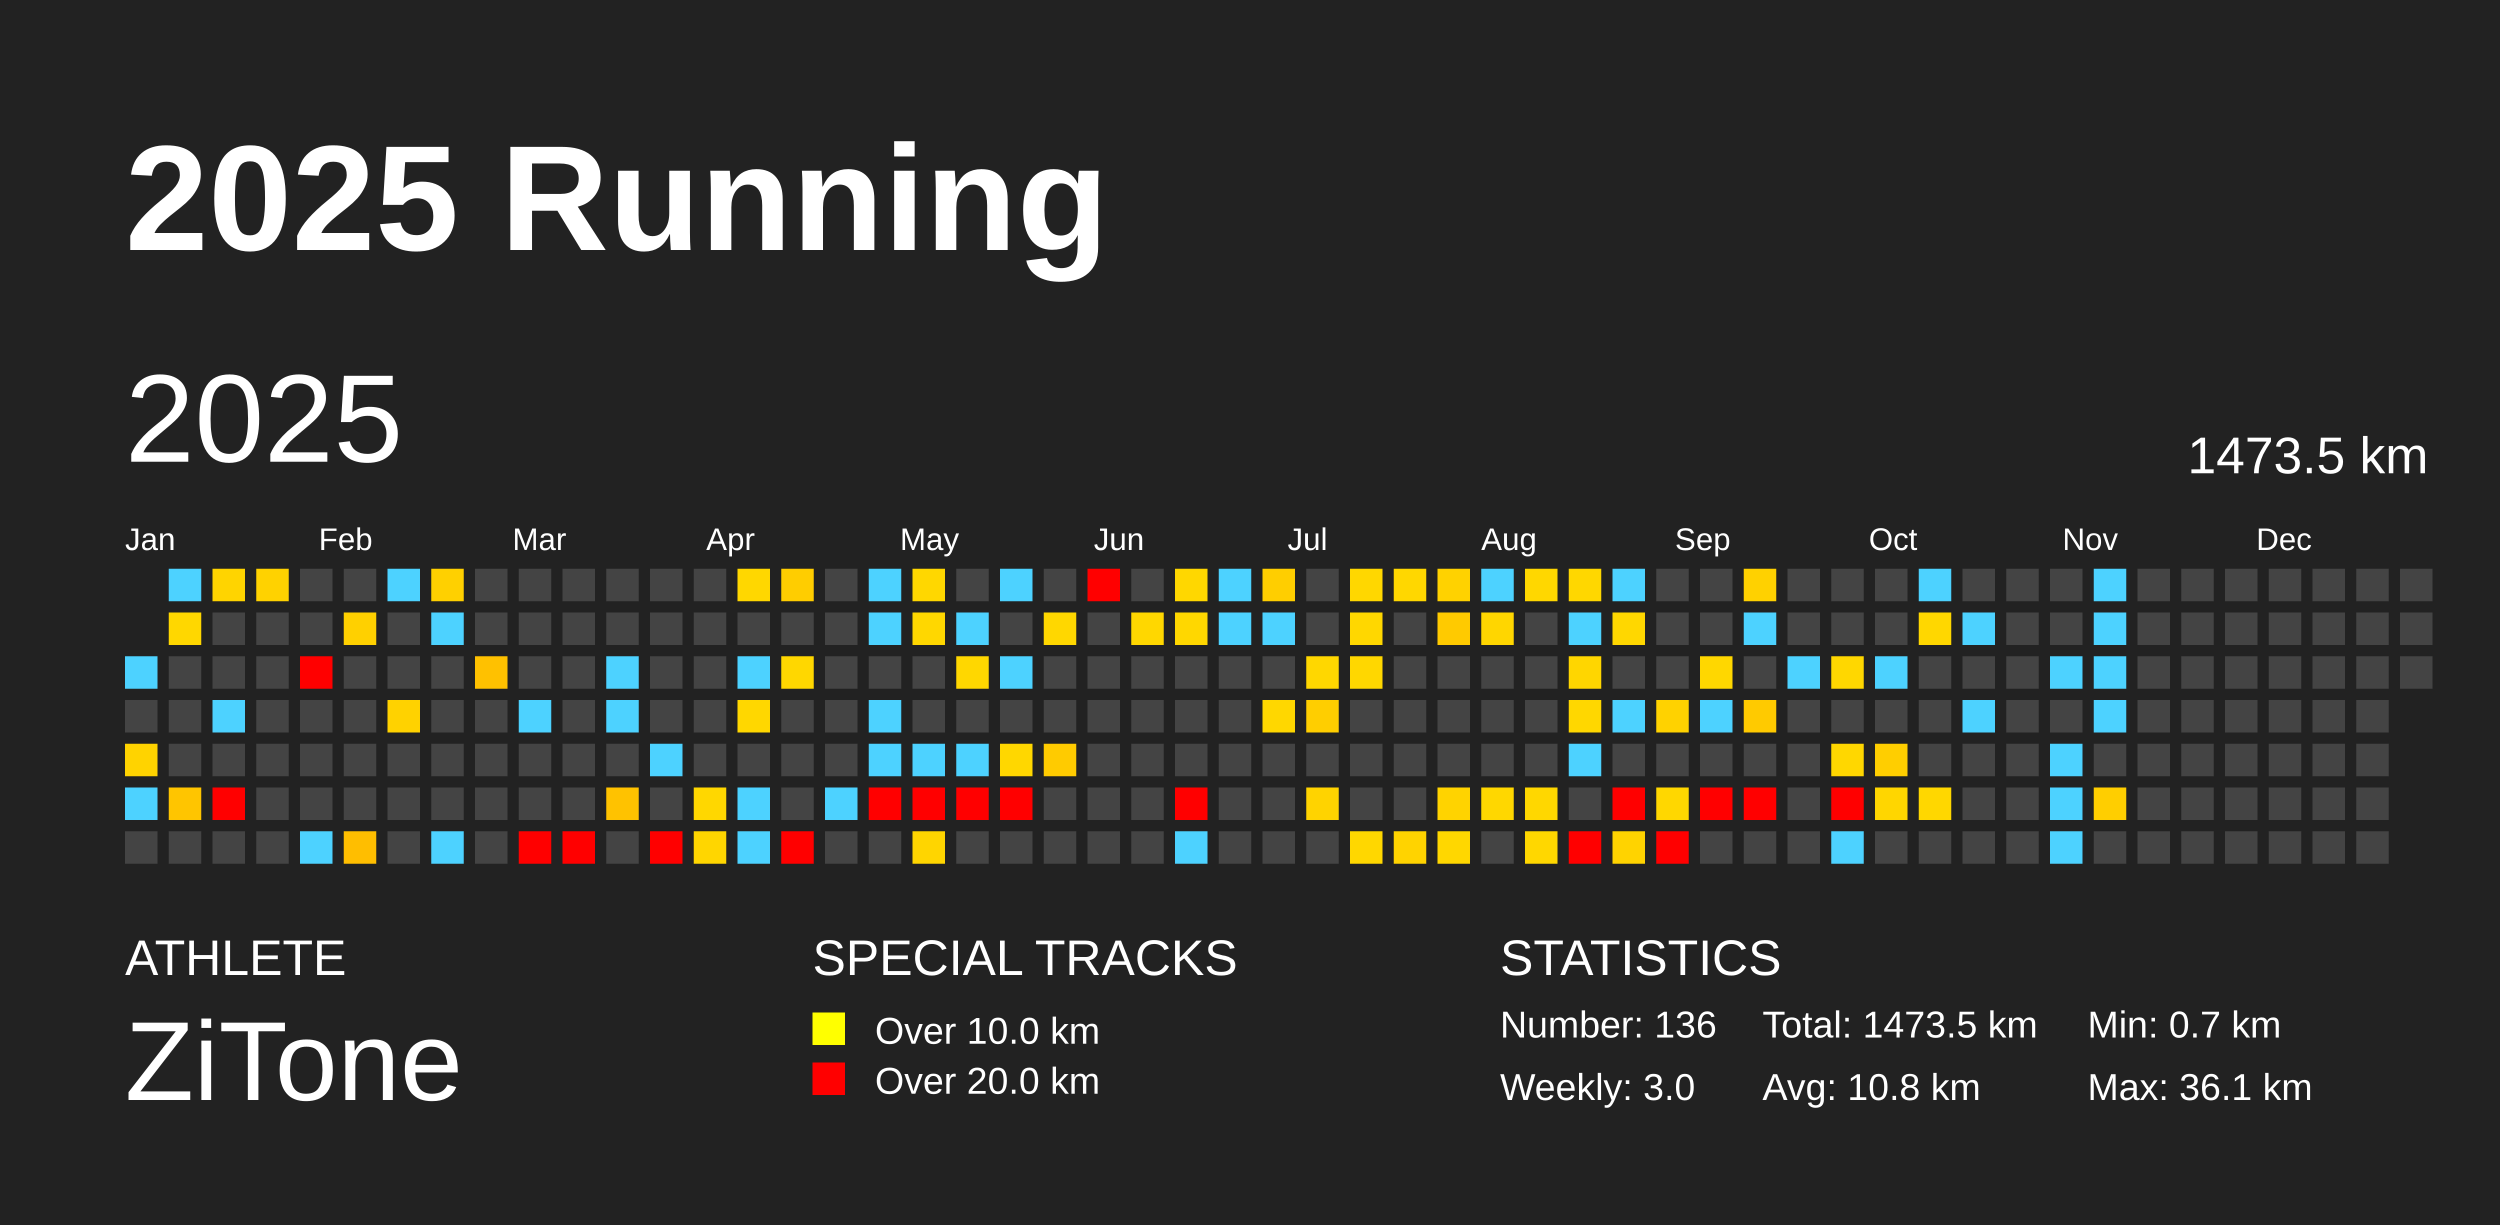
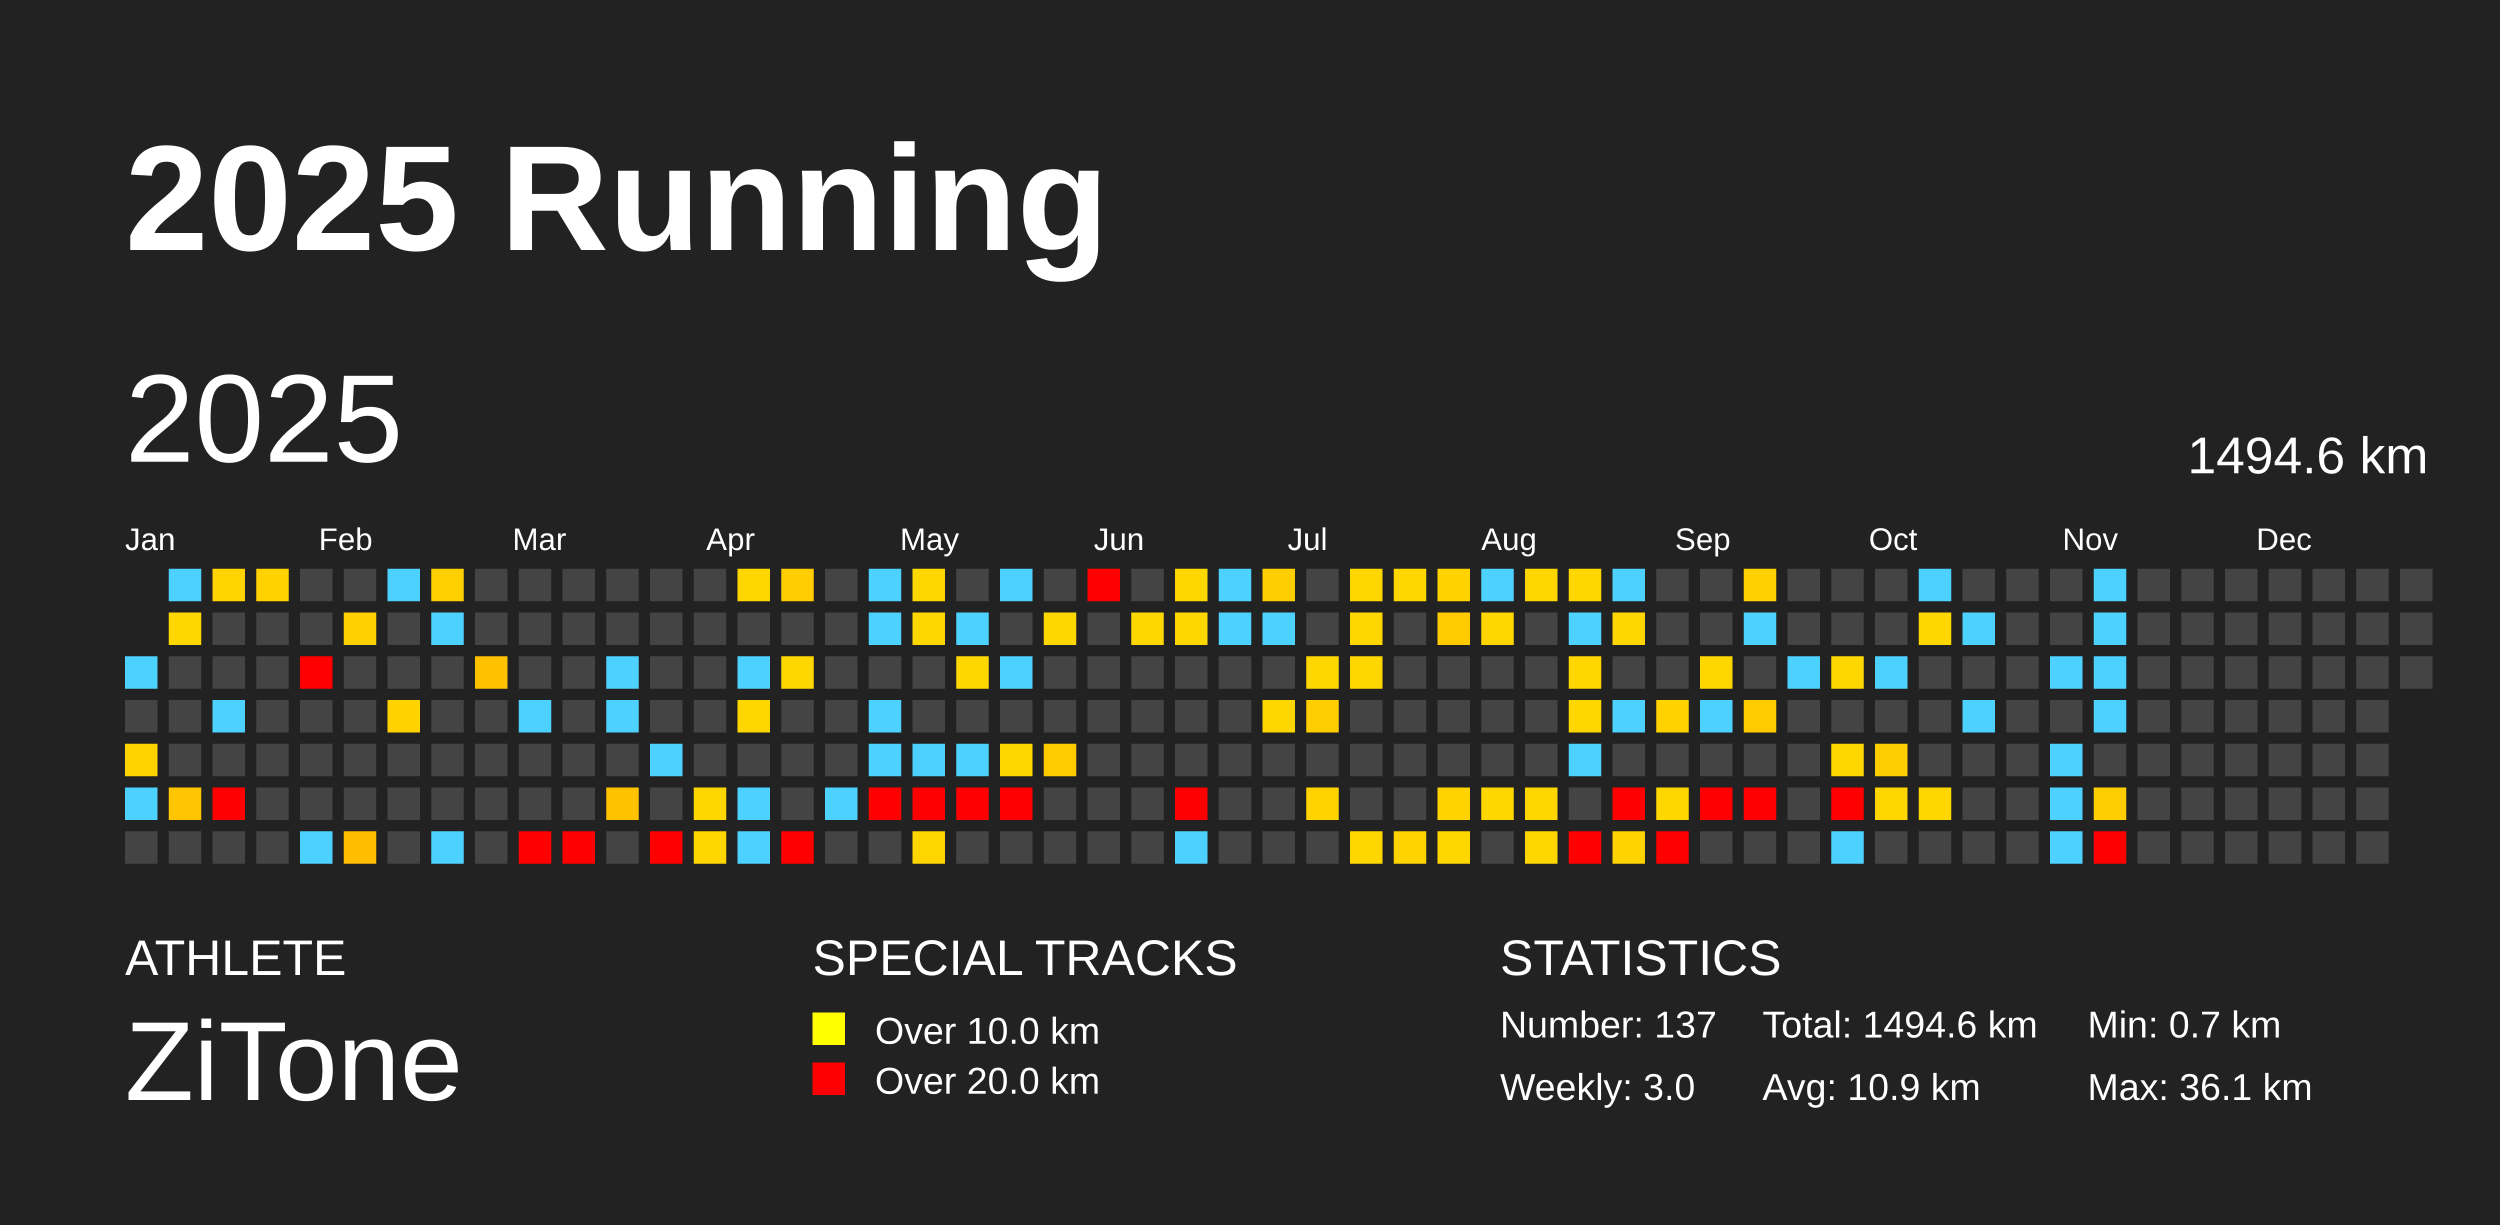
<svg xmlns="http://www.w3.org/2000/svg" baseProfile="full" height="98mm" version="1.1" viewBox="0,0,200,98" width="200mm">
  <defs />
  <rect fill="#222222" height="98" width="200" x="0" y="0" />
  <text fill="#FFFFFF" style="font-size:12px; font-family:Arial; font-weight:bold;" x="10" y="20">2025 Running</text>
  <text fill="#FFFFFF" style="font-size:4px; font-family:Arial" x="10" y="78">ATHLETE</text>
  <text fill="#FFFFFF" style="font-size:9px; font-family:Arial" x="10" y="88">ZiTone</text>
  <text fill="#FFFFFF" style="font-size:4px; font-family:Arial" x="65" y="78">SPECIAL TRACKS</text>
  <rect fill="yellow" height="2.6" width="2.6" x="65" y="81" />
  <text fill="#FFFFFF" style="font-size:3px; font-family:Arial" x="70" y="83.5">Over 10.0 km</text>
  <rect fill="red" height="2.6" width="2.6" x="65" y="85" />
  <text fill="#FFFFFF" style="font-size:3px; font-family:Arial" x="70" y="87.5">Over 20.0 km</text>
  <text fill="#FFFFFF" style="font-size:4px; font-family:Arial" x="120" y="78">STATISTICS</text>
-   <text fill="#FFFFFF" style="font-size:3px; font-family:Arial" x="120" y="83">Number: 136</text>
+   <text fill="#FFFFFF" style="font-size:3px; font-family:Arial" x="120" y="83">Number: 137</text>
  <text fill="#FFFFFF" style="font-size:3px; font-family:Arial" x="120" y="88">Weekly: 3.0</text>
-   <text fill="#FFFFFF" style="font-size:3px; font-family:Arial" x="141" y="83">Total: 1473.5 km</text>
-   <text fill="#FFFFFF" style="font-size:3px; font-family:Arial" x="141" y="88">Avg: 10.8 km</text>
+   <text fill="#FFFFFF" style="font-size:3px; font-family:Arial" x="141" y="83">Total: 1494.6 km</text>
+   <text fill="#FFFFFF" style="font-size:3px; font-family:Arial" x="141" y="88">Avg: 10.9 km</text>
  <text fill="#FFFFFF" style="font-size:3px; font-family:Arial" x="167" y="83">Min: 0.7 km</text>
  <text fill="#FFFFFF" style="font-size:3px; font-family:Arial" x="167" y="88">Max: 36.1 km</text>
  <text dominant-baseline="hanging" fill="#FFFFFF" style="font-size:10.0px; font-family:Arial;" x="10" y="30">2025</text>
-   <text dominant-baseline="hanging" fill="#FFFFFF" style="font-size:4.125px; font-family:Arial;" x="175" y="35">1473.5 km</text>
+   <text dominant-baseline="hanging" fill="#FFFFFF" style="font-size:4.125px; font-family:Arial;" x="175" y="35">1494.6 km</text>
  <text fill="#FFFFFF" style="font-size:2.5px; font-family:Arial" x="10.0" y="44">Jan</text>
  <text fill="#FFFFFF" style="font-size:2.5px; font-family:Arial" x="25.5" y="44">Feb</text>
  <text fill="#FFFFFF" style="font-size:2.5px; font-family:Arial" x="41.0" y="44">Mar</text>
  <text fill="#FFFFFF" style="font-size:2.5px; font-family:Arial" x="56.5" y="44">Apr</text>
  <text fill="#FFFFFF" style="font-size:2.5px; font-family:Arial" x="72.0" y="44">May</text>
  <text fill="#FFFFFF" style="font-size:2.5px; font-family:Arial" x="87.5" y="44">Jun</text>
  <text fill="#FFFFFF" style="font-size:2.5px; font-family:Arial" x="103.0" y="44">Jul</text>
  <text fill="#FFFFFF" style="font-size:2.5px; font-family:Arial" x="118.5" y="44">Aug</text>
  <text fill="#FFFFFF" style="font-size:2.5px; font-family:Arial" x="134.0" y="44">Sep</text>
  <text fill="#FFFFFF" style="font-size:2.5px; font-family:Arial" x="149.5" y="44">Oct</text>
  <text fill="#FFFFFF" style="font-size:2.5px; font-family:Arial" x="165.0" y="44">Nov</text>
  <text fill="#FFFFFF" style="font-size:2.5px; font-family:Arial" x="180.5" y="44">Dec</text>
  <rect fill="#4dd2ff" height="2.6" width="2.6" x="10.0" y="52.5" />
  <rect fill="#444444" height="2.6" width="2.6" x="10.0" y="56.0" />
  <rect fill="#ffd300" height="2.6" width="2.6" x="10.0" y="59.5" />
  <rect fill="#4dd2ff" height="2.6" width="2.6" x="10.0" y="63.0" />
  <rect fill="#444444" height="2.6" width="2.6" x="10.0" y="66.5" />
  <rect fill="#4dd2ff" height="2.6" width="2.6" x="13.5" y="45.5" />
  <rect fill="#ffd700" height="2.6" width="2.6" x="13.5" y="49.0" />
  <rect fill="#444444" height="2.6" width="2.6" x="13.5" y="52.5" />
  <rect fill="#444444" height="2.6" width="2.6" x="13.5" y="56.0" />
  <rect fill="#444444" height="2.6" width="2.6" x="13.5" y="59.5" />
  <rect fill="#ffc500" height="2.6" width="2.6" x="13.5" y="63.0" />
  <rect fill="#444444" height="2.6" width="2.6" x="13.5" y="66.5" />
  <rect fill="#ffd400" height="2.6" width="2.6" x="17.0" y="45.5" />
  <rect fill="#444444" height="2.6" width="2.6" x="17.0" y="49.0" />
  <rect fill="#444444" height="2.6" width="2.6" x="17.0" y="52.5" />
  <rect fill="#4dd2ff" height="2.6" width="2.6" x="17.0" y="56.0" />
  <rect fill="#444444" height="2.6" width="2.6" x="17.0" y="59.5" />
  <rect fill="red" height="2.6" width="2.6" x="17.0" y="63.0" />
  <rect fill="#444444" height="2.6" width="2.6" x="17.0" y="66.5" />
  <rect fill="#ffd200" height="2.6" width="2.6" x="20.5" y="45.5" />
  <rect fill="#444444" height="2.6" width="2.6" x="20.5" y="49.0" />
  <rect fill="#444444" height="2.6" width="2.6" x="20.5" y="52.5" />
  <rect fill="#444444" height="2.6" width="2.6" x="20.5" y="56.0" />
  <rect fill="#444444" height="2.6" width="2.6" x="20.5" y="59.5" />
  <rect fill="#444444" height="2.6" width="2.6" x="20.5" y="63.0" />
  <rect fill="#444444" height="2.6" width="2.6" x="20.5" y="66.5" />
  <rect fill="#444444" height="2.6" width="2.6" x="24.0" y="45.5" />
  <rect fill="#444444" height="2.6" width="2.6" x="24.0" y="49.0" />
  <rect fill="red" height="2.6" width="2.6" x="24.0" y="52.5" />
  <rect fill="#444444" height="2.6" width="2.6" x="24.0" y="56.0" />
  <rect fill="#444444" height="2.6" width="2.6" x="24.0" y="59.5" />
  <rect fill="#444444" height="2.6" width="2.6" x="24.0" y="63.0" />
  <rect fill="#4dd2ff" height="2.6" width="2.6" x="24.0" y="66.5" />
  <rect fill="#444444" height="2.6" width="2.6" x="27.5" y="45.5" />
  <rect fill="#ffd000" height="2.6" width="2.6" x="27.5" y="49.0" />
  <rect fill="#444444" height="2.6" width="2.6" x="27.5" y="52.5" />
  <rect fill="#444444" height="2.6" width="2.6" x="27.5" y="56.0" />
  <rect fill="#444444" height="2.6" width="2.6" x="27.5" y="59.5" />
  <rect fill="#444444" height="2.6" width="2.6" x="27.5" y="63.0" />
  <rect fill="#ffbe00" height="2.6" width="2.6" x="27.5" y="66.5" />
  <rect fill="#4dd2ff" height="2.6" width="2.6" x="31.0" y="45.5" />
  <rect fill="#444444" height="2.6" width="2.6" x="31.0" y="49.0" />
  <rect fill="#444444" height="2.6" width="2.6" x="31.0" y="52.5" />
  <rect fill="#ffd200" height="2.6" width="2.6" x="31.0" y="56.0" />
  <rect fill="#444444" height="2.6" width="2.6" x="31.0" y="59.5" />
  <rect fill="#444444" height="2.6" width="2.6" x="31.0" y="63.0" />
  <rect fill="#444444" height="2.6" width="2.6" x="31.0" y="66.5" />
  <rect fill="#ffd000" height="2.6" width="2.6" x="34.5" y="45.5" />
  <rect fill="#4dd2ff" height="2.6" width="2.6" x="34.5" y="49.0" />
  <rect fill="#444444" height="2.6" width="2.6" x="34.5" y="52.5" />
  <rect fill="#444444" height="2.6" width="2.6" x="34.5" y="56.0" />
  <rect fill="#444444" height="2.6" width="2.6" x="34.5" y="59.5" />
  <rect fill="#444444" height="2.6" width="2.6" x="34.5" y="63.0" />
  <rect fill="#4dd2ff" height="2.6" width="2.6" x="34.5" y="66.5" />
  <rect fill="#444444" height="2.6" width="2.6" x="38.0" y="45.5" />
  <rect fill="#444444" height="2.6" width="2.6" x="38.0" y="49.0" />
  <rect fill="#ffc100" height="2.6" width="2.6" x="38.0" y="52.5" />
  <rect fill="#444444" height="2.6" width="2.6" x="38.0" y="56.0" />
  <rect fill="#444444" height="2.6" width="2.6" x="38.0" y="59.5" />
  <rect fill="#444444" height="2.6" width="2.6" x="38.0" y="63.0" />
  <rect fill="#444444" height="2.6" width="2.6" x="38.0" y="66.5" />
  <rect fill="#444444" height="2.6" width="2.6" x="41.5" y="45.5" />
  <rect fill="#444444" height="2.6" width="2.6" x="41.5" y="49.0" />
  <rect fill="#444444" height="2.6" width="2.6" x="41.5" y="52.5" />
  <rect fill="#4dd2ff" height="2.6" width="2.6" x="41.5" y="56.0" />
  <rect fill="#444444" height="2.6" width="2.6" x="41.5" y="59.5" />
  <rect fill="#444444" height="2.6" width="2.6" x="41.5" y="63.0" />
  <rect fill="red" height="2.6" width="2.6" x="41.5" y="66.5" />
  <rect fill="#444444" height="2.6" width="2.6" x="45.0" y="45.5" />
  <rect fill="#444444" height="2.6" width="2.6" x="45.0" y="49.0" />
  <rect fill="#444444" height="2.6" width="2.6" x="45.0" y="52.5" />
  <rect fill="#444444" height="2.6" width="2.6" x="45.0" y="56.0" />
  <rect fill="#444444" height="2.6" width="2.6" x="45.0" y="59.5" />
  <rect fill="#444444" height="2.6" width="2.6" x="45.0" y="63.0" />
  <rect fill="red" height="2.6" width="2.6" x="45.0" y="66.5" />
  <rect fill="#444444" height="2.6" width="2.6" x="48.5" y="45.5" />
  <rect fill="#444444" height="2.6" width="2.6" x="48.5" y="49.0" />
  <rect fill="#4dd2ff" height="2.6" width="2.6" x="48.5" y="52.5" />
  <rect fill="#4dd2ff" height="2.6" width="2.6" x="48.5" y="56.0" />
  <rect fill="#444444" height="2.6" width="2.6" x="48.5" y="59.5" />
  <rect fill="#ffc200" height="2.6" width="2.6" x="48.5" y="63.0" />
  <rect fill="#444444" height="2.6" width="2.6" x="48.5" y="66.5" />
  <rect fill="#444444" height="2.6" width="2.6" x="52.0" y="45.5" />
  <rect fill="#444444" height="2.6" width="2.6" x="52.0" y="49.0" />
  <rect fill="#444444" height="2.6" width="2.6" x="52.0" y="52.5" />
  <rect fill="#444444" height="2.6" width="2.6" x="52.0" y="56.0" />
  <rect fill="#4dd2ff" height="2.6" width="2.6" x="52.0" y="59.5" />
  <rect fill="#444444" height="2.6" width="2.6" x="52.0" y="63.0" />
  <rect fill="red" height="2.6" width="2.6" x="52.0" y="66.5" />
  <rect fill="#444444" height="2.6" width="2.6" x="55.5" y="45.5" />
  <rect fill="#444444" height="2.6" width="2.6" x="55.5" y="49.0" />
  <rect fill="#444444" height="2.6" width="2.6" x="55.5" y="52.5" />
  <rect fill="#444444" height="2.6" width="2.6" x="55.5" y="56.0" />
  <rect fill="#444444" height="2.6" width="2.6" x="55.5" y="59.5" />
  <rect fill="#ffd700" height="2.6" width="2.6" x="55.5" y="63.0" />
  <rect fill="#ffd600" height="2.6" width="2.6" x="55.5" y="66.5" />
  <rect fill="#ffd700" height="2.6" width="2.6" x="59.0" y="45.5" />
  <rect fill="#444444" height="2.6" width="2.6" x="59.0" y="49.0" />
  <rect fill="#4dd2ff" height="2.6" width="2.6" x="59.0" y="52.5" />
  <rect fill="#ffd700" height="2.6" width="2.6" x="59.0" y="56.0" />
  <rect fill="#444444" height="2.6" width="2.6" x="59.0" y="59.5" />
  <rect fill="#4dd2ff" height="2.6" width="2.6" x="59.0" y="63.0" />
  <rect fill="#4dd2ff" height="2.6" width="2.6" x="59.0" y="66.5" />
  <rect fill="#ffcd00" height="2.6" width="2.6" x="62.5" y="45.5" />
  <rect fill="#444444" height="2.6" width="2.6" x="62.5" y="49.0" />
  <rect fill="#ffd700" height="2.6" width="2.6" x="62.5" y="52.5" />
  <rect fill="#444444" height="2.6" width="2.6" x="62.5" y="56.0" />
  <rect fill="#444444" height="2.6" width="2.6" x="62.5" y="59.5" />
  <rect fill="#444444" height="2.6" width="2.6" x="62.5" y="63.0" />
  <rect fill="red" height="2.6" width="2.6" x="62.5" y="66.5" />
  <rect fill="#444444" height="2.6" width="2.6" x="66.0" y="45.5" />
  <rect fill="#444444" height="2.6" width="2.6" x="66.0" y="49.0" />
  <rect fill="#444444" height="2.6" width="2.6" x="66.0" y="52.5" />
  <rect fill="#444444" height="2.6" width="2.6" x="66.0" y="56.0" />
  <rect fill="#444444" height="2.6" width="2.6" x="66.0" y="59.5" />
  <rect fill="#4dd2ff" height="2.6" width="2.6" x="66.0" y="63.0" />
  <rect fill="#444444" height="2.6" width="2.6" x="66.0" y="66.5" />
  <rect fill="#4dd2ff" height="2.6" width="2.6" x="69.5" y="45.5" />
  <rect fill="#4dd2ff" height="2.6" width="2.6" x="69.5" y="49.0" />
  <rect fill="#444444" height="2.6" width="2.6" x="69.5" y="52.5" />
  <rect fill="#4dd2ff" height="2.6" width="2.6" x="69.5" y="56.0" />
  <rect fill="#4dd2ff" height="2.6" width="2.6" x="69.5" y="59.5" />
  <rect fill="red" height="2.6" width="2.6" x="69.5" y="63.0" />
  <rect fill="#444444" height="2.6" width="2.6" x="69.5" y="66.5" />
  <rect fill="#ffd700" height="2.6" width="2.6" x="73.0" y="45.5" />
  <rect fill="#ffd700" height="2.6" width="2.6" x="73.0" y="49.0" />
  <rect fill="#444444" height="2.6" width="2.6" x="73.0" y="52.5" />
  <rect fill="#444444" height="2.6" width="2.6" x="73.0" y="56.0" />
  <rect fill="#4dd2ff" height="2.6" width="2.6" x="73.0" y="59.5" />
  <rect fill="red" height="2.6" width="2.6" x="73.0" y="63.0" />
  <rect fill="#ffd500" height="2.6" width="2.6" x="73.0" y="66.5" />
  <rect fill="#444444" height="2.6" width="2.6" x="76.5" y="45.5" />
  <rect fill="#4dd2ff" height="2.6" width="2.6" x="76.5" y="49.0" />
  <rect fill="#ffd700" height="2.6" width="2.6" x="76.5" y="52.5" />
  <rect fill="#444444" height="2.6" width="2.6" x="76.5" y="56.0" />
  <rect fill="#4dd2ff" height="2.6" width="2.6" x="76.5" y="59.5" />
  <rect fill="red" height="2.6" width="2.6" x="76.5" y="63.0" />
  <rect fill="#444444" height="2.6" width="2.6" x="76.5" y="66.5" />
  <rect fill="#4dd2ff" height="2.6" width="2.6" x="80.0" y="45.5" />
  <rect fill="#444444" height="2.6" width="2.6" x="80.0" y="49.0" />
  <rect fill="#4dd2ff" height="2.6" width="2.6" x="80.0" y="52.5" />
  <rect fill="#444444" height="2.6" width="2.6" x="80.0" y="56.0" />
  <rect fill="#ffd700" height="2.6" width="2.6" x="80.0" y="59.5" />
  <rect fill="red" height="2.6" width="2.6" x="80.0" y="63.0" />
  <rect fill="#444444" height="2.6" width="2.6" x="80.0" y="66.5" />
  <rect fill="#444444" height="2.6" width="2.6" x="83.5" y="45.5" />
  <rect fill="#ffd700" height="2.6" width="2.6" x="83.5" y="49.0" />
  <rect fill="#444444" height="2.6" width="2.6" x="83.5" y="52.5" />
  <rect fill="#444444" height="2.6" width="2.6" x="83.5" y="56.0" />
  <rect fill="#ffcb00" height="2.6" width="2.6" x="83.5" y="59.5" />
  <rect fill="#444444" height="2.6" width="2.6" x="83.5" y="63.0" />
  <rect fill="#444444" height="2.6" width="2.6" x="83.5" y="66.5" />
  <rect fill="red" height="2.6" width="2.6" x="87.0" y="45.5" />
  <rect fill="#444444" height="2.6" width="2.6" x="87.0" y="49.0" />
  <rect fill="#444444" height="2.6" width="2.6" x="87.0" y="52.5" />
  <rect fill="#444444" height="2.6" width="2.6" x="87.0" y="56.0" />
  <rect fill="#444444" height="2.6" width="2.6" x="87.0" y="59.5" />
  <rect fill="#444444" height="2.6" width="2.6" x="87.0" y="63.0" />
  <rect fill="#444444" height="2.6" width="2.6" x="87.0" y="66.5" />
  <rect fill="#444444" height="2.6" width="2.6" x="90.5" y="45.5" />
  <rect fill="#ffd700" height="2.6" width="2.6" x="90.5" y="49.0" />
  <rect fill="#444444" height="2.6" width="2.6" x="90.5" y="52.5" />
  <rect fill="#444444" height="2.6" width="2.6" x="90.5" y="56.0" />
  <rect fill="#444444" height="2.6" width="2.6" x="90.5" y="59.5" />
  <rect fill="#444444" height="2.6" width="2.6" x="90.5" y="63.0" />
  <rect fill="#444444" height="2.6" width="2.6" x="90.5" y="66.5" />
  <rect fill="#ffd700" height="2.6" width="2.6" x="94.0" y="45.5" />
  <rect fill="#ffd700" height="2.6" width="2.6" x="94.0" y="49.0" />
  <rect fill="#444444" height="2.6" width="2.6" x="94.0" y="52.5" />
  <rect fill="#444444" height="2.6" width="2.6" x="94.0" y="56.0" />
  <rect fill="#444444" height="2.6" width="2.6" x="94.0" y="59.5" />
  <rect fill="red" height="2.6" width="2.6" x="94.0" y="63.0" />
  <rect fill="#4dd2ff" height="2.6" width="2.6" x="94.0" y="66.5" />
  <rect fill="#4dd2ff" height="2.6" width="2.6" x="97.5" y="45.5" />
  <rect fill="#4dd2ff" height="2.6" width="2.6" x="97.5" y="49.0" />
  <rect fill="#444444" height="2.6" width="2.6" x="97.5" y="52.5" />
  <rect fill="#444444" height="2.6" width="2.6" x="97.5" y="56.0" />
  <rect fill="#444444" height="2.6" width="2.6" x="97.5" y="59.5" />
  <rect fill="#444444" height="2.6" width="2.6" x="97.5" y="63.0" />
  <rect fill="#444444" height="2.6" width="2.6" x="97.5" y="66.5" />
  <rect fill="#ffce00" height="2.6" width="2.6" x="101.0" y="45.5" />
  <rect fill="#4dd2ff" height="2.6" width="2.6" x="101.0" y="49.0" />
  <rect fill="#444444" height="2.6" width="2.6" x="101.0" y="52.5" />
  <rect fill="#ffd700" height="2.6" width="2.6" x="101.0" y="56.0" />
  <rect fill="#444444" height="2.6" width="2.6" x="101.0" y="59.5" />
  <rect fill="#444444" height="2.6" width="2.6" x="101.0" y="63.0" />
  <rect fill="#444444" height="2.6" width="2.6" x="101.0" y="66.5" />
  <rect fill="#444444" height="2.6" width="2.6" x="104.5" y="45.5" />
  <rect fill="#444444" height="2.6" width="2.6" x="104.5" y="49.0" />
  <rect fill="#ffd700" height="2.6" width="2.6" x="104.5" y="52.5" />
  <rect fill="#ffce00" height="2.6" width="2.6" x="104.5" y="56.0" />
  <rect fill="#444444" height="2.6" width="2.6" x="104.5" y="59.5" />
  <rect fill="#ffd300" height="2.6" width="2.6" x="104.5" y="63.0" />
  <rect fill="#444444" height="2.6" width="2.6" x="104.5" y="66.5" />
  <rect fill="#ffd700" height="2.6" width="2.6" x="108.0" y="45.5" />
  <rect fill="#ffd700" height="2.6" width="2.6" x="108.0" y="49.0" />
  <rect fill="#ffd700" height="2.6" width="2.6" x="108.0" y="52.5" />
  <rect fill="#444444" height="2.6" width="2.6" x="108.0" y="56.0" />
  <rect fill="#444444" height="2.6" width="2.6" x="108.0" y="59.5" />
  <rect fill="#444444" height="2.6" width="2.6" x="108.0" y="63.0" />
  <rect fill="#ffd700" height="2.6" width="2.6" x="108.0" y="66.5" />
  <rect fill="#ffd700" height="2.6" width="2.6" x="111.5" y="45.5" />
  <rect fill="#444444" height="2.6" width="2.6" x="111.5" y="49.0" />
  <rect fill="#444444" height="2.6" width="2.6" x="111.5" y="52.5" />
  <rect fill="#444444" height="2.6" width="2.6" x="111.5" y="56.0" />
  <rect fill="#444444" height="2.6" width="2.6" x="111.5" y="59.5" />
  <rect fill="#444444" height="2.6" width="2.6" x="111.5" y="63.0" />
  <rect fill="#ffd300" height="2.6" width="2.6" x="111.5" y="66.5" />
  <rect fill="#ffd200" height="2.6" width="2.6" x="115.0" y="45.5" />
  <rect fill="#ffca00" height="2.6" width="2.6" x="115.0" y="49.0" />
  <rect fill="#444444" height="2.6" width="2.6" x="115.0" y="52.5" />
  <rect fill="#444444" height="2.6" width="2.6" x="115.0" y="56.0" />
  <rect fill="#444444" height="2.6" width="2.6" x="115.0" y="59.5" />
  <rect fill="#ffd300" height="2.6" width="2.6" x="115.0" y="63.0" />
  <rect fill="#ffd700" height="2.6" width="2.6" x="115.0" y="66.5" />
  <rect fill="#4dd2ff" height="2.6" width="2.6" x="118.5" y="45.5" />
  <rect fill="#ffd600" height="2.6" width="2.6" x="118.5" y="49.0" />
  <rect fill="#444444" height="2.6" width="2.6" x="118.5" y="52.5" />
  <rect fill="#444444" height="2.6" width="2.6" x="118.5" y="56.0" />
  <rect fill="#444444" height="2.6" width="2.6" x="118.5" y="59.5" />
  <rect fill="#ffd700" height="2.6" width="2.6" x="118.5" y="63.0" />
  <rect fill="#444444" height="2.6" width="2.6" x="118.5" y="66.5" />
  <rect fill="#ffd700" height="2.6" width="2.6" x="122.0" y="45.5" />
  <rect fill="#444444" height="2.6" width="2.6" x="122.0" y="49.0" />
  <rect fill="#444444" height="2.6" width="2.6" x="122.0" y="52.5" />
  <rect fill="#444444" height="2.6" width="2.6" x="122.0" y="56.0" />
  <rect fill="#444444" height="2.6" width="2.6" x="122.0" y="59.5" />
  <rect fill="#ffd700" height="2.6" width="2.6" x="122.0" y="63.0" />
  <rect fill="#ffd700" height="2.6" width="2.6" x="122.0" y="66.5" />
  <rect fill="#ffd700" height="2.6" width="2.6" x="125.5" y="45.5" />
  <rect fill="#4dd2ff" height="2.6" width="2.6" x="125.5" y="49.0" />
  <rect fill="#ffd600" height="2.6" width="2.6" x="125.5" y="52.5" />
  <rect fill="#ffd700" height="2.6" width="2.6" x="125.5" y="56.0" />
  <rect fill="#4dd2ff" height="2.6" width="2.6" x="125.5" y="59.5" />
  <rect fill="#444444" height="2.6" width="2.6" x="125.5" y="63.0" />
  <rect fill="red" height="2.6" width="2.6" x="125.5" y="66.5" />
  <rect fill="#4dd2ff" height="2.6" width="2.6" x="129.0" y="45.5" />
  <rect fill="#ffd700" height="2.6" width="2.6" x="129.0" y="49.0" />
  <rect fill="#444444" height="2.6" width="2.6" x="129.0" y="52.5" />
  <rect fill="#4dd2ff" height="2.6" width="2.6" x="129.0" y="56.0" />
  <rect fill="#444444" height="2.6" width="2.6" x="129.0" y="59.5" />
  <rect fill="red" height="2.6" width="2.6" x="129.0" y="63.0" />
  <rect fill="#ffd300" height="2.6" width="2.6" x="129.0" y="66.5" />
  <rect fill="#444444" height="2.6" width="2.6" x="132.5" y="45.5" />
  <rect fill="#444444" height="2.6" width="2.6" x="132.5" y="49.0" />
  <rect fill="#444444" height="2.6" width="2.6" x="132.5" y="52.5" />
  <rect fill="#ffd200" height="2.6" width="2.6" x="132.5" y="56.0" />
  <rect fill="#444444" height="2.6" width="2.6" x="132.5" y="59.5" />
  <rect fill="#ffd700" height="2.6" width="2.6" x="132.5" y="63.0" />
  <rect fill="red" height="2.6" width="2.6" x="132.5" y="66.5" />
  <rect fill="#444444" height="2.6" width="2.6" x="136.0" y="45.5" />
  <rect fill="#444444" height="2.6" width="2.6" x="136.0" y="49.0" />
  <rect fill="#ffd700" height="2.6" width="2.6" x="136.0" y="52.5" />
  <rect fill="#4dd2ff" height="2.6" width="2.6" x="136.0" y="56.0" />
  <rect fill="#444444" height="2.6" width="2.6" x="136.0" y="59.5" />
  <rect fill="red" height="2.6" width="2.6" x="136.0" y="63.0" />
  <rect fill="#444444" height="2.6" width="2.6" x="136.0" y="66.5" />
  <rect fill="#ffd100" height="2.6" width="2.6" x="139.5" y="45.5" />
  <rect fill="#4dd2ff" height="2.6" width="2.6" x="139.5" y="49.0" />
  <rect fill="#444444" height="2.6" width="2.6" x="139.5" y="52.5" />
  <rect fill="#ffca00" height="2.6" width="2.6" x="139.5" y="56.0" />
  <rect fill="#444444" height="2.6" width="2.6" x="139.5" y="59.5" />
  <rect fill="red" height="2.6" width="2.6" x="139.5" y="63.0" />
  <rect fill="#444444" height="2.6" width="2.6" x="139.5" y="66.5" />
  <rect fill="#444444" height="2.6" width="2.6" x="143.0" y="45.5" />
  <rect fill="#444444" height="2.6" width="2.6" x="143.0" y="49.0" />
  <rect fill="#4dd2ff" height="2.6" width="2.6" x="143.0" y="52.5" />
  <rect fill="#444444" height="2.6" width="2.6" x="143.0" y="56.0" />
  <rect fill="#444444" height="2.6" width="2.6" x="143.0" y="59.5" />
  <rect fill="#444444" height="2.6" width="2.6" x="143.0" y="63.0" />
  <rect fill="#444444" height="2.6" width="2.6" x="143.0" y="66.5" />
  <rect fill="#444444" height="2.6" width="2.6" x="146.5" y="45.5" />
  <rect fill="#444444" height="2.6" width="2.6" x="146.5" y="49.0" />
  <rect fill="#ffd700" height="2.6" width="2.6" x="146.5" y="52.5" />
  <rect fill="#444444" height="2.6" width="2.6" x="146.5" y="56.0" />
  <rect fill="#ffd700" height="2.6" width="2.6" x="146.5" y="59.5" />
  <rect fill="red" height="2.6" width="2.6" x="146.5" y="63.0" />
  <rect fill="#4dd2ff" height="2.6" width="2.6" x="146.5" y="66.5" />
  <rect fill="#444444" height="2.6" width="2.6" x="150.0" y="45.5" />
  <rect fill="#444444" height="2.6" width="2.6" x="150.0" y="49.0" />
  <rect fill="#4dd2ff" height="2.6" width="2.6" x="150.0" y="52.5" />
  <rect fill="#444444" height="2.6" width="2.6" x="150.0" y="56.0" />
  <rect fill="#ffce00" height="2.6" width="2.6" x="150.0" y="59.5" />
  <rect fill="#ffd600" height="2.6" width="2.6" x="150.0" y="63.0" />
  <rect fill="#444444" height="2.6" width="2.6" x="150.0" y="66.5" />
  <rect fill="#4dd2ff" height="2.6" width="2.6" x="153.5" y="45.5" />
  <rect fill="#ffd700" height="2.6" width="2.6" x="153.5" y="49.0" />
  <rect fill="#444444" height="2.6" width="2.6" x="153.5" y="52.5" />
  <rect fill="#444444" height="2.6" width="2.6" x="153.5" y="56.0" />
  <rect fill="#444444" height="2.6" width="2.6" x="153.5" y="59.5" />
  <rect fill="#ffd700" height="2.6" width="2.6" x="153.5" y="63.0" />
  <rect fill="#444444" height="2.6" width="2.6" x="153.5" y="66.5" />
  <rect fill="#444444" height="2.6" width="2.6" x="157.0" y="45.5" />
  <rect fill="#4dd2ff" height="2.6" width="2.6" x="157.0" y="49.0" />
  <rect fill="#444444" height="2.6" width="2.6" x="157.0" y="52.5" />
  <rect fill="#4dd2ff" height="2.6" width="2.6" x="157.0" y="56.0" />
  <rect fill="#444444" height="2.6" width="2.6" x="157.0" y="59.5" />
  <rect fill="#444444" height="2.6" width="2.6" x="157.0" y="63.0" />
  <rect fill="#444444" height="2.6" width="2.6" x="157.0" y="66.5" />
  <rect fill="#444444" height="2.6" width="2.6" x="160.5" y="45.5" />
  <rect fill="#444444" height="2.6" width="2.6" x="160.5" y="49.0" />
  <rect fill="#444444" height="2.6" width="2.6" x="160.5" y="52.5" />
  <rect fill="#444444" height="2.6" width="2.6" x="160.5" y="56.0" />
  <rect fill="#444444" height="2.6" width="2.6" x="160.5" y="59.5" />
  <rect fill="#444444" height="2.6" width="2.6" x="160.5" y="63.0" />
  <rect fill="#444444" height="2.6" width="2.6" x="160.5" y="66.5" />
  <rect fill="#444444" height="2.6" width="2.6" x="164.0" y="45.5" />
  <rect fill="#444444" height="2.6" width="2.6" x="164.0" y="49.0" />
  <rect fill="#4dd2ff" height="2.6" width="2.6" x="164.0" y="52.5" />
  <rect fill="#444444" height="2.6" width="2.6" x="164.0" y="56.0" />
  <rect fill="#4dd2ff" height="2.6" width="2.6" x="164.0" y="59.5" />
  <rect fill="#4dd2ff" height="2.6" width="2.6" x="164.0" y="63.0" />
  <rect fill="#4dd2ff" height="2.6" width="2.6" x="164.0" y="66.5" />
  <rect fill="#4dd2ff" height="2.6" width="2.6" x="167.5" y="45.5" />
  <rect fill="#4dd2ff" height="2.6" width="2.6" x="167.5" y="49.0" />
  <rect fill="#4dd2ff" height="2.6" width="2.6" x="167.5" y="52.5" />
  <rect fill="#4dd2ff" height="2.6" width="2.6" x="167.5" y="56.0" />
  <rect fill="#444444" height="2.6" width="2.6" x="167.5" y="59.5" />
  <rect fill="#ffce00" height="2.6" width="2.6" x="167.5" y="63.0" />
-   <rect fill="#444444" height="2.6" width="2.6" x="167.5" y="66.5" />
+   <rect fill="red" height="2.6" width="2.6" x="167.5" y="66.5" />
  <rect fill="#444444" height="2.6" width="2.6" x="171.0" y="45.5" />
  <rect fill="#444444" height="2.6" width="2.6" x="171.0" y="49.0" />
  <rect fill="#444444" height="2.6" width="2.6" x="171.0" y="52.5" />
  <rect fill="#444444" height="2.6" width="2.6" x="171.0" y="56.0" />
  <rect fill="#444444" height="2.6" width="2.6" x="171.0" y="59.5" />
  <rect fill="#444444" height="2.6" width="2.6" x="171.0" y="63.0" />
  <rect fill="#444444" height="2.6" width="2.6" x="171.0" y="66.5" />
  <rect fill="#444444" height="2.6" width="2.6" x="174.5" y="45.5" />
  <rect fill="#444444" height="2.6" width="2.6" x="174.5" y="49.0" />
  <rect fill="#444444" height="2.6" width="2.6" x="174.5" y="52.5" />
  <rect fill="#444444" height="2.6" width="2.6" x="174.5" y="56.0" />
  <rect fill="#444444" height="2.6" width="2.6" x="174.5" y="59.5" />
  <rect fill="#444444" height="2.6" width="2.6" x="174.5" y="63.0" />
  <rect fill="#444444" height="2.6" width="2.6" x="174.5" y="66.5" />
  <rect fill="#444444" height="2.6" width="2.6" x="178.0" y="45.5" />
  <rect fill="#444444" height="2.6" width="2.6" x="178.0" y="49.0" />
  <rect fill="#444444" height="2.6" width="2.6" x="178.0" y="52.5" />
  <rect fill="#444444" height="2.6" width="2.6" x="178.0" y="56.0" />
  <rect fill="#444444" height="2.6" width="2.6" x="178.0" y="59.5" />
  <rect fill="#444444" height="2.6" width="2.6" x="178.0" y="63.0" />
  <rect fill="#444444" height="2.6" width="2.6" x="178.0" y="66.5" />
  <rect fill="#444444" height="2.6" width="2.6" x="181.5" y="45.5" />
  <rect fill="#444444" height="2.6" width="2.6" x="181.5" y="49.0" />
  <rect fill="#444444" height="2.6" width="2.6" x="181.5" y="52.5" />
  <rect fill="#444444" height="2.6" width="2.6" x="181.5" y="56.0" />
  <rect fill="#444444" height="2.6" width="2.6" x="181.5" y="59.5" />
  <rect fill="#444444" height="2.6" width="2.6" x="181.5" y="63.0" />
  <rect fill="#444444" height="2.6" width="2.6" x="181.5" y="66.5" />
  <rect fill="#444444" height="2.6" width="2.6" x="185.0" y="45.5" />
  <rect fill="#444444" height="2.6" width="2.6" x="185.0" y="49.0" />
  <rect fill="#444444" height="2.6" width="2.6" x="185.0" y="52.5" />
  <rect fill="#444444" height="2.6" width="2.6" x="185.0" y="56.0" />
  <rect fill="#444444" height="2.6" width="2.6" x="185.0" y="59.5" />
  <rect fill="#444444" height="2.6" width="2.6" x="185.0" y="63.0" />
  <rect fill="#444444" height="2.6" width="2.6" x="185.0" y="66.5" />
  <rect fill="#444444" height="2.6" width="2.6" x="188.5" y="45.5" />
  <rect fill="#444444" height="2.6" width="2.6" x="188.5" y="49.0" />
  <rect fill="#444444" height="2.6" width="2.6" x="188.5" y="52.5" />
  <rect fill="#444444" height="2.6" width="2.6" x="188.5" y="56.0" />
  <rect fill="#444444" height="2.6" width="2.6" x="188.5" y="59.5" />
  <rect fill="#444444" height="2.6" width="2.6" x="188.5" y="63.0" />
  <rect fill="#444444" height="2.6" width="2.6" x="188.5" y="66.5" />
  <rect fill="#444444" height="2.6" width="2.6" x="192.0" y="45.5" />
  <rect fill="#444444" height="2.6" width="2.6" x="192.0" y="49.0" />
  <rect fill="#444444" height="2.6" width="2.6" x="192.0" y="52.5" />
</svg>
